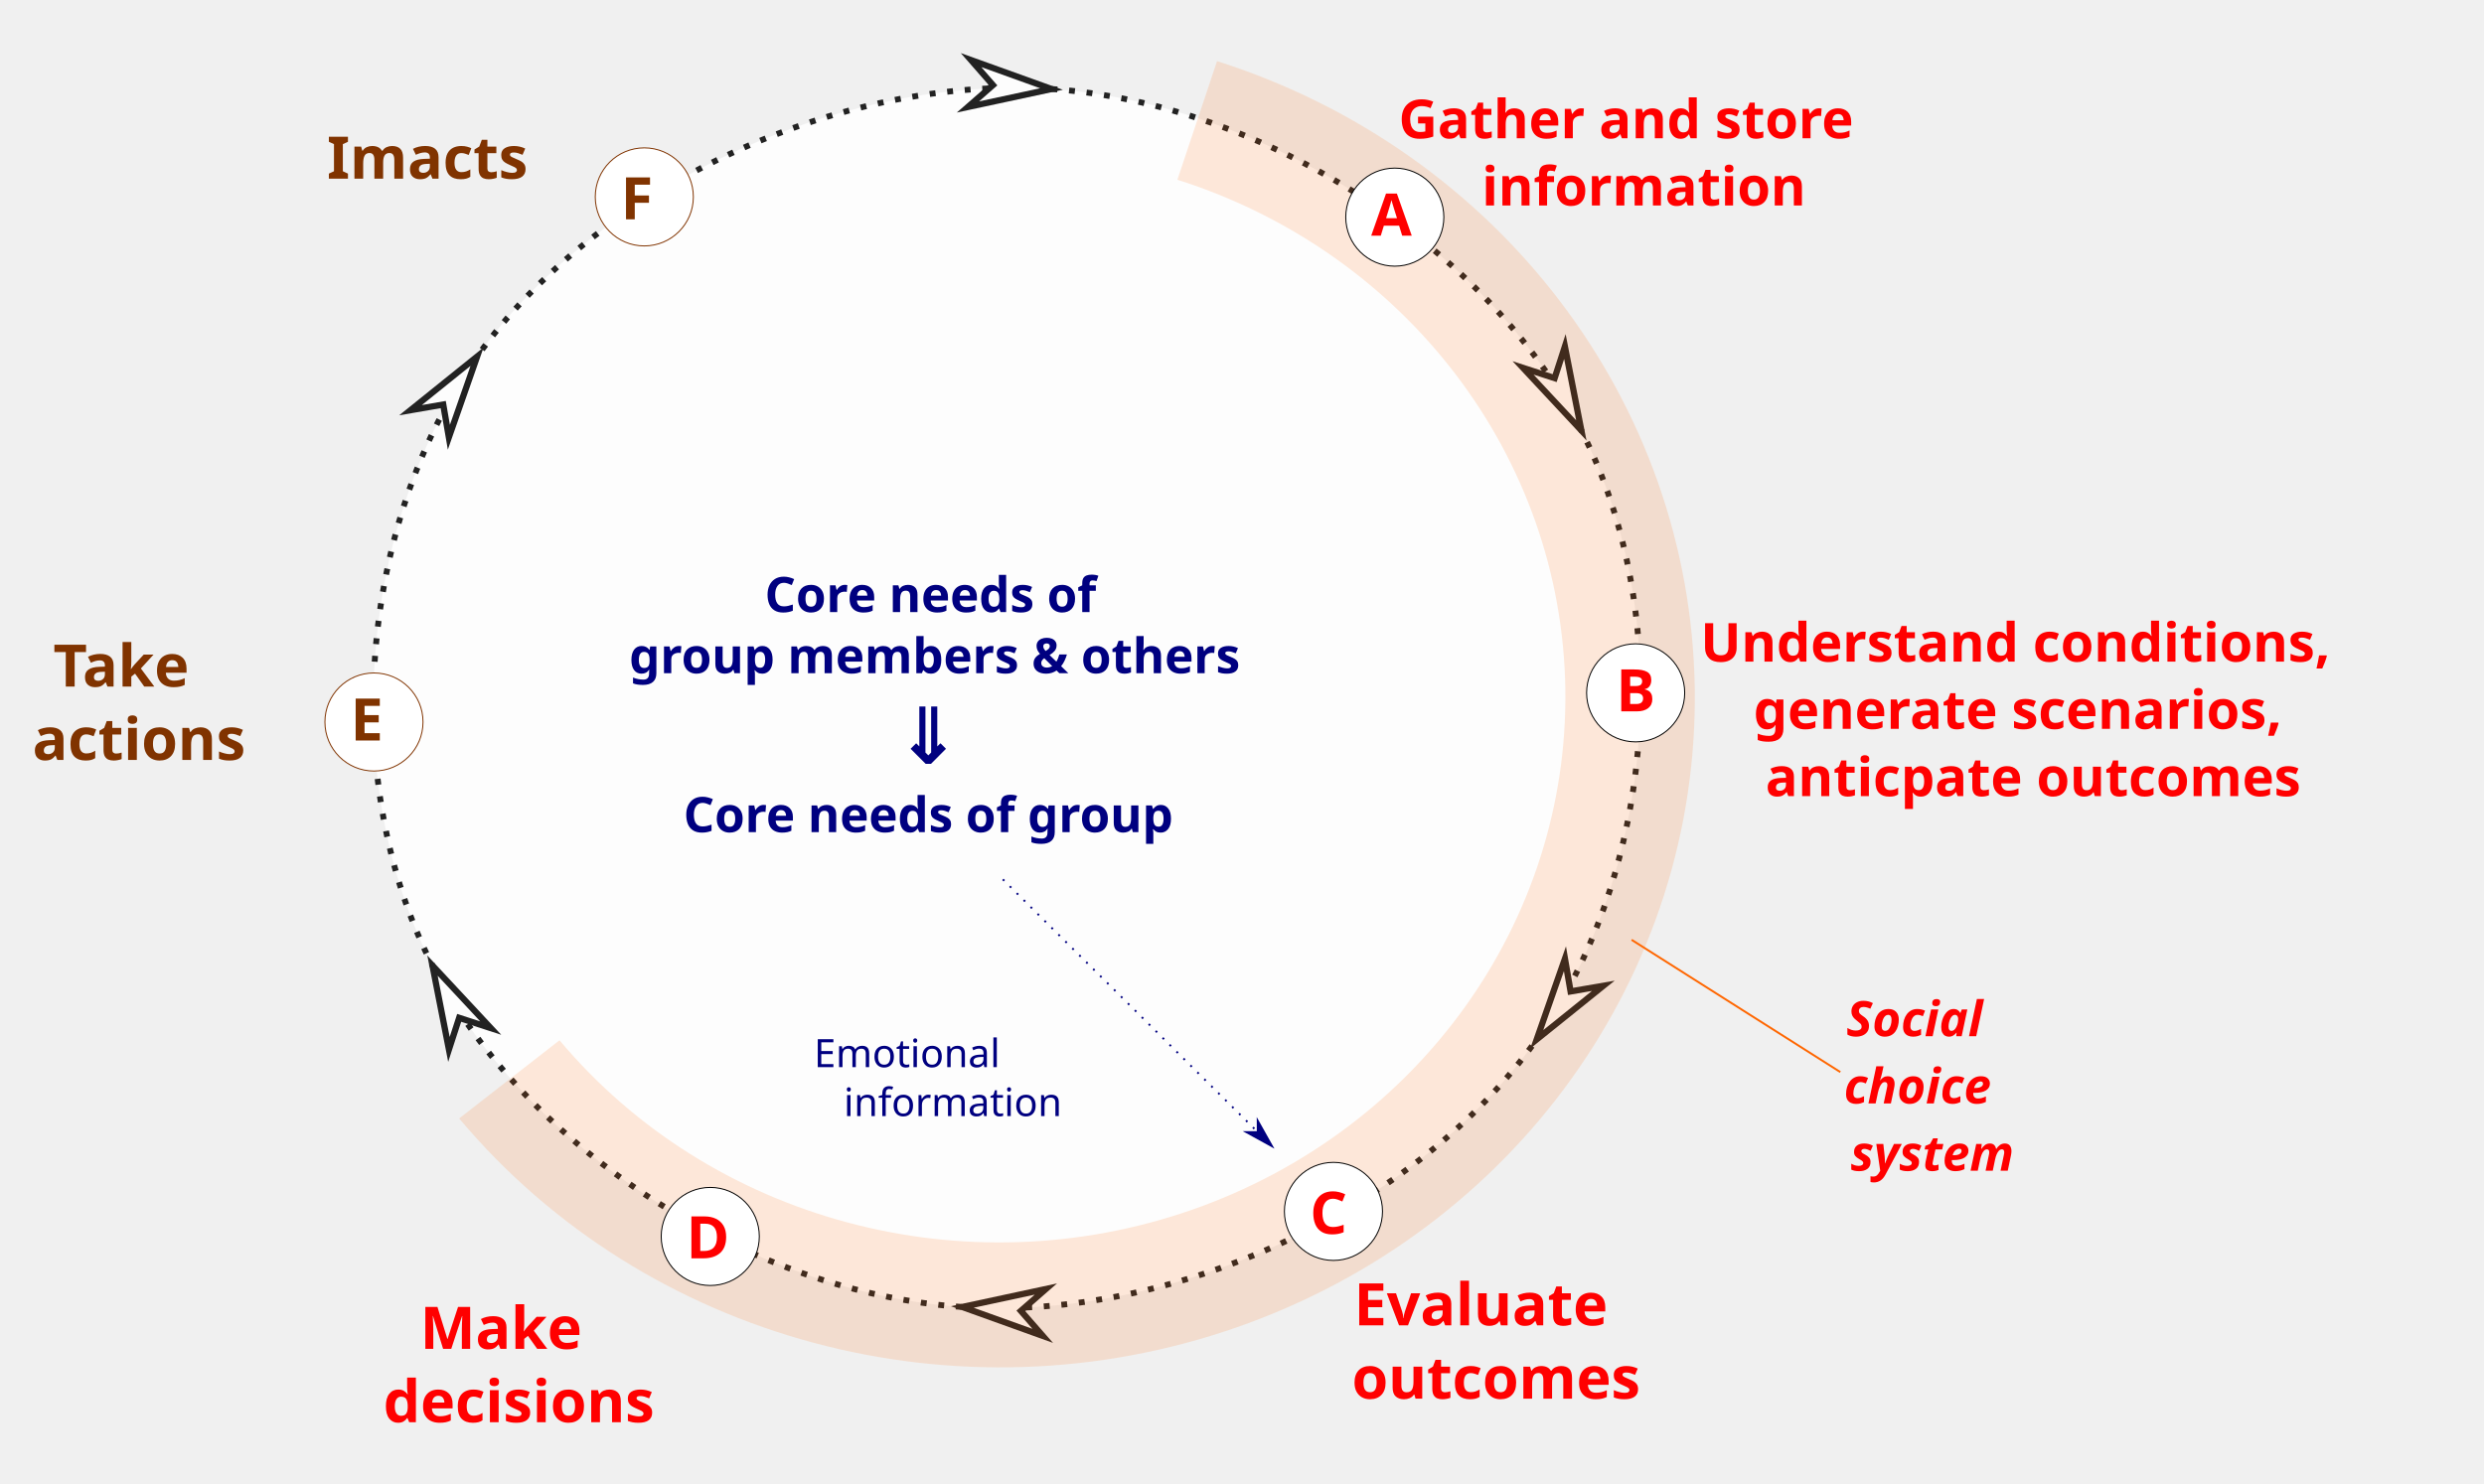
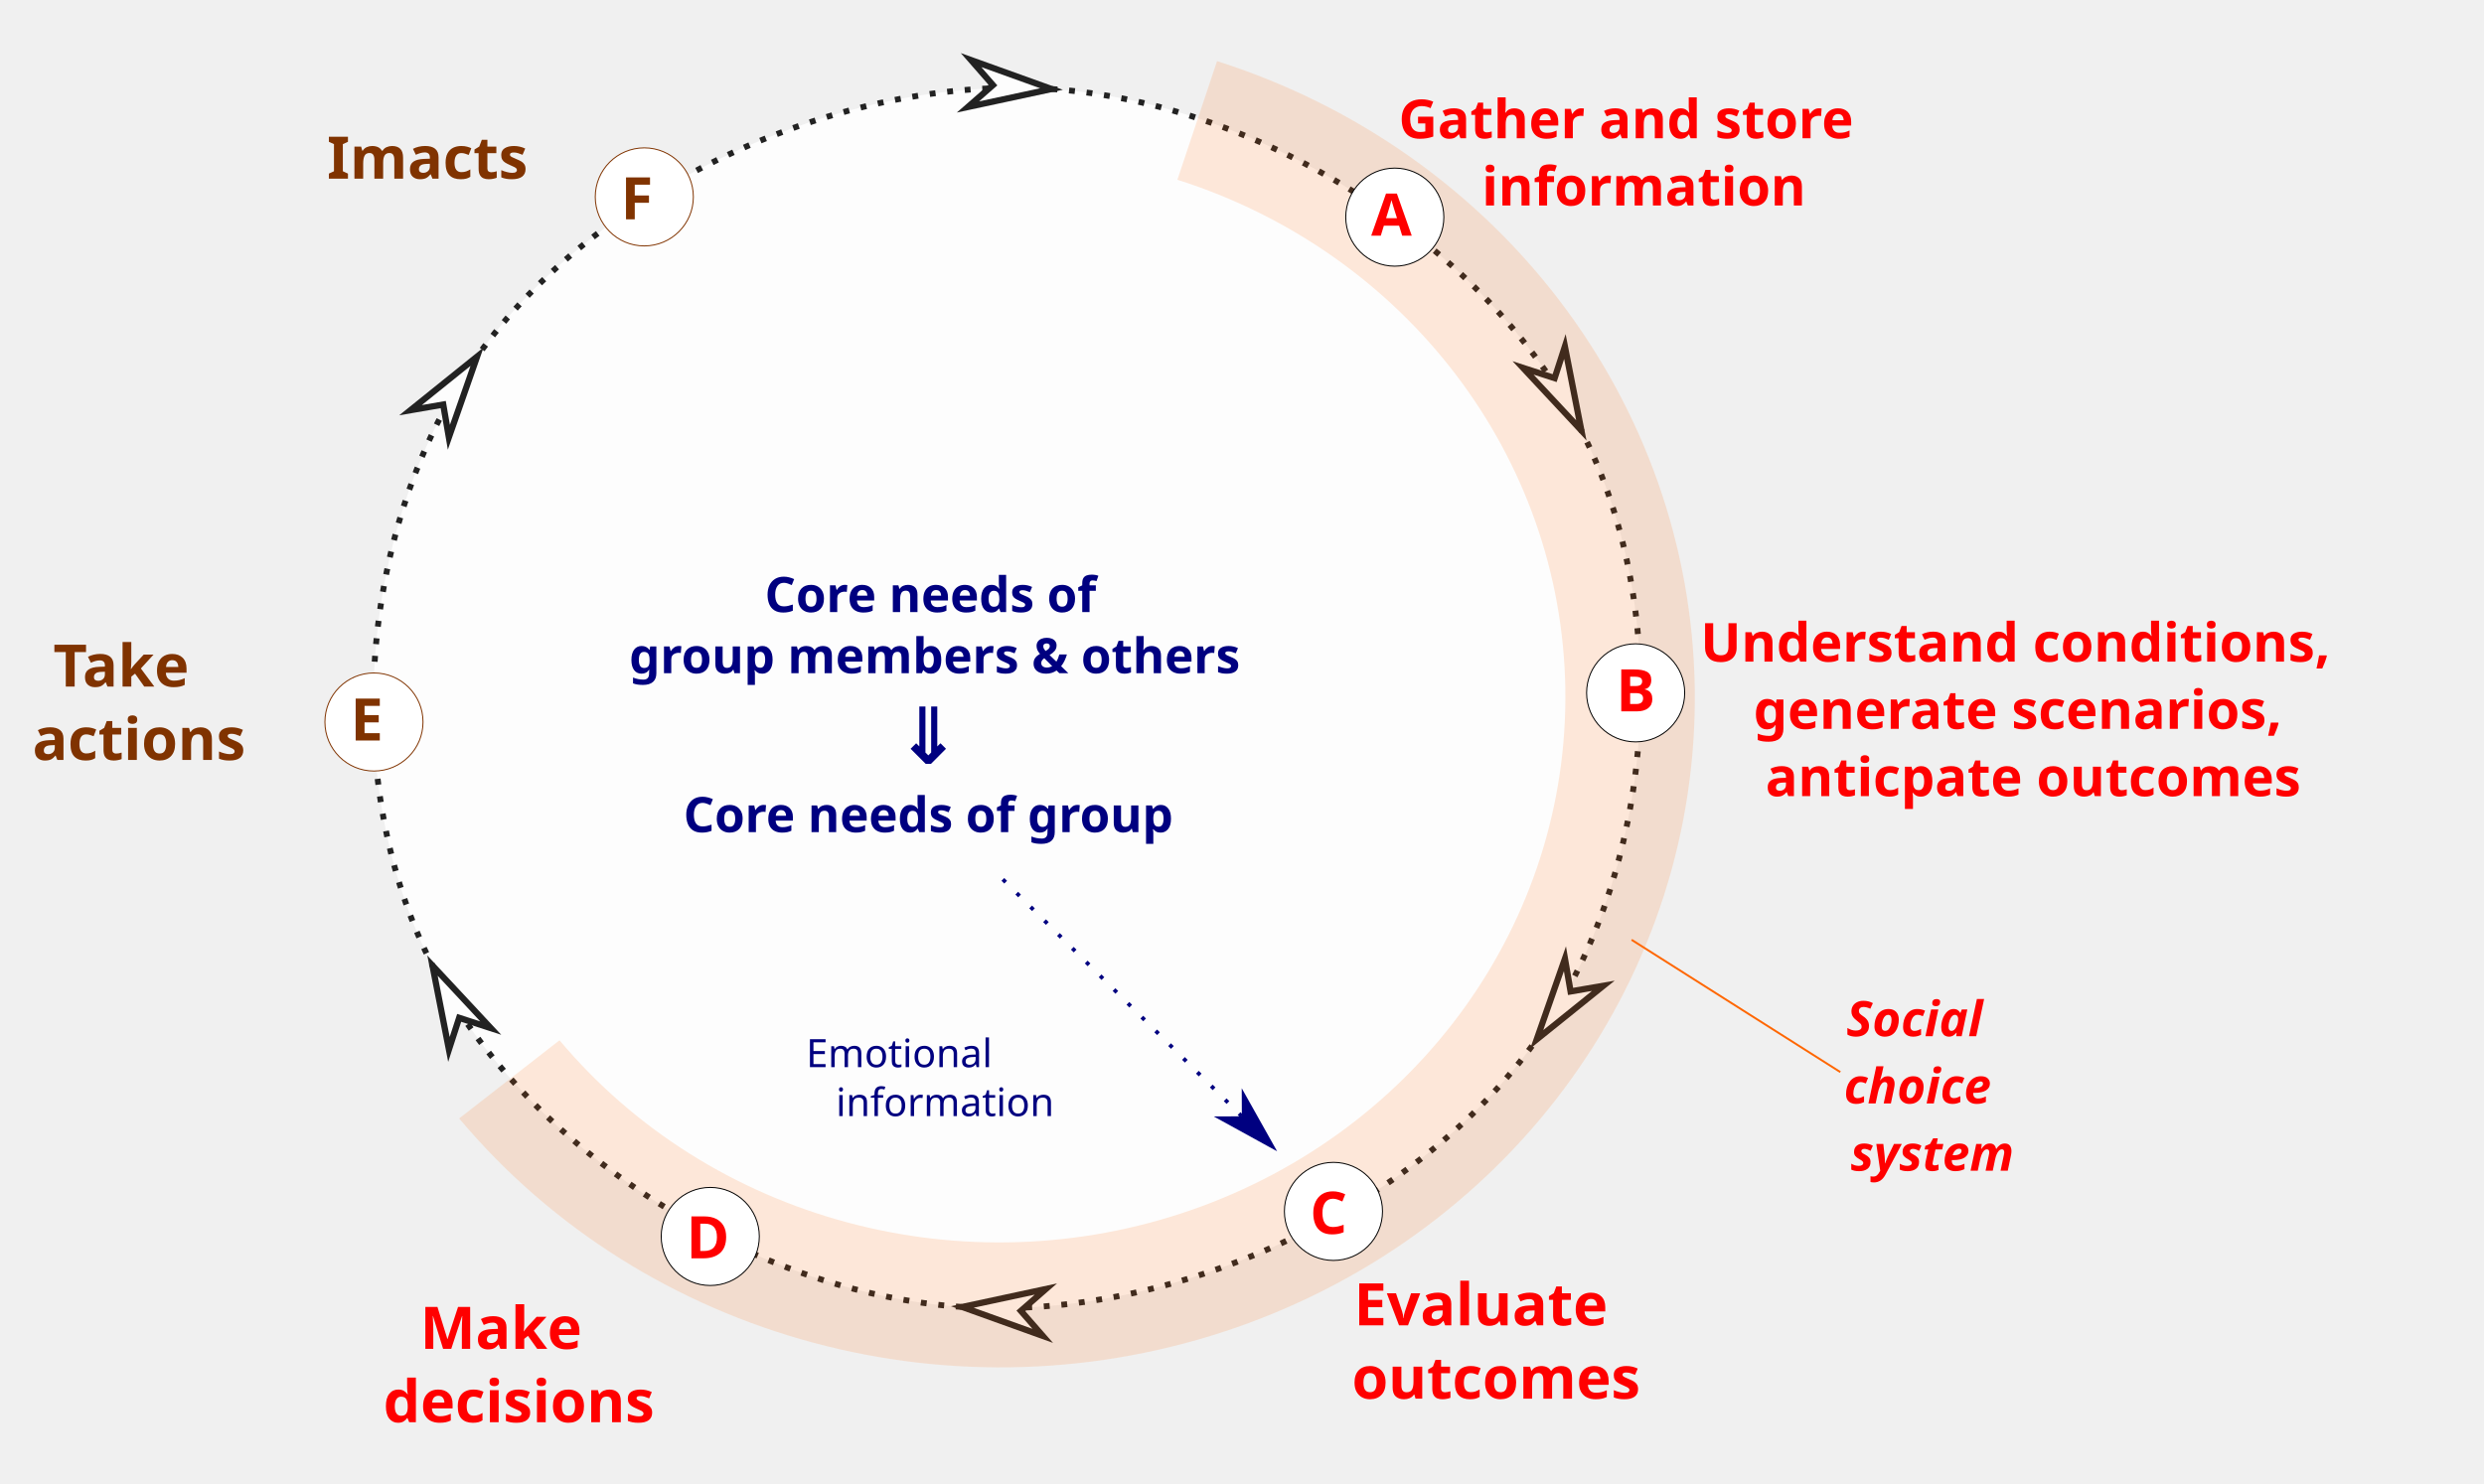
<svg xmlns="http://www.w3.org/2000/svg" width="358.262mm" height="214.015mm" viewBox="0 0 1269.433 758.32" id="svg2" version="1.1">
  <defs id="defs4">
    <marker style="overflow:visible" id="marker9008" refX="0" refY="0" orient="auto">
      <path transform="matrix(-0.8,0,0,-0.8,-10,0)" style="fill:#000080;fill-opacity:1;fill-rule:evenodd;stroke:#000080;stroke-width:1pt;stroke-opacity:1" d="M 0,0 5,-5 -12.5,0 5,5 0,0 Z" id="path9010" />
    </marker>
    <marker orient="auto" refY="0" refX="0" id="marker7400" style="overflow:visible">
      <path id="path7402" d="M 0,0 5,-5 -12.5,0 5,5 0,0 Z" style="fill:#ffffff;fill-opacity:1;fill-rule:evenodd;stroke:#000000;stroke-width:1pt;stroke-opacity:1" transform="matrix(-0.8,0,0,-0.8,-10,0)" />
    </marker>
    <filter style="color-interpolation-filters:sRGB" id="filter9900">
      <feFlood flood-opacity="0.498" flood-color="rgb(0,0,0)" result="flood" id="feFlood9902" />
      <feComposite in="flood" in2="SourceGraphic" operator="out" result="composite1" id="feComposite9904" />
      <feGaussianBlur in="composite1" stdDeviation="15" result="blur" id="feGaussianBlur9906" />
      <feOffset dx="-45" dy="-45" result="offset" id="feOffset9908" />
      <feComposite in="offset" in2="SourceGraphic" operator="atop" result="composite2" id="feComposite9910" />
    </filter>
  </defs>
  <g id="layer1" transform="translate(47.51989,77.1994)">
    <path style="color:#000000;clip-rule:nonzero;display:inline;overflow:visible;visibility:visible;opacity:0.859;isolation:auto;mix-blend-mode:normal;color-interpolation:sRGB;color-interpolation-filters:linearRGB;solid-color:#000000;solid-opacity:1;fill:#ffffff;fill-opacity:1;fill-rule:nonzero;stroke:#000000;stroke-width:3;stroke-miterlimit:4;stroke-dasharray:3, 6;stroke-dashoffset:0;stroke-opacity:1;marker-mid:url(#marker7400);color-rendering:auto;image-rendering:auto;shape-rendering:auto;text-rendering:auto;enable-background:accumulate" d="m 489.847,-31.697 c 108.603,7.26 223.041,81.018 270.762,174.515 47.722,93.496 38.088,225.07 -22.794,311.307 C 676.935,540.362 552.864,598.177 444.26,590.917 335.657,583.658 221.22,509.899 173.498,416.403 125.776,322.906 135.41,191.332 196.291,105.095 257.173,18.859 381.244,-38.957 489.847,-31.697 Z" id="path7385" />
    <path style="color:#000000;clip-rule:nonzero;display:inline;overflow:visible;visibility:visible;opacity:0.141;isolation:auto;mix-blend-mode:normal;color-interpolation:sRGB;color-interpolation-filters:linearRGB;solid-color:#000000;solid-opacity:1;fill:none;fill-opacity:1;fill-rule:nonzero;stroke:#ff6600;stroke-width:65.021;stroke-miterlimit:4;stroke-dasharray:none;stroke-dashoffset:0;stroke-opacity:1;color-rendering:auto;image-rendering:auto;shape-rendering:auto;text-rendering:auto;enable-background:accumulate" id="path7313" d="M 443.277,333.985 A 317.679,315.201 0 0 1 426.647,699.353 317.679,315.201 0 0 1 73.193,803.163 317.679,315.201 0 0 1 -141.2,505.648" transform="matrix(0.7898106,-0.6133508,0.6413556,0.7672438,0,0)" />
    <g id="g8948" transform="translate(-18.44206,6.397503)" style="fill:#000080">
      <text id="text4138" y="229.278" x="486.273" style="font-style:normal;font-weight:normal;font-size:35px;line-height:125%;font-family:sans-serif;text-align:center;letter-spacing:0px;word-spacing:0px;text-anchor:middle;fill:#000080;fill-opacity:1;stroke:none;stroke-width:1px;stroke-linecap:butt;stroke-linejoin:miter;stroke-opacity:1" xml:space="preserve">
        <tspan id="tspan5910" style="font-weight:bold;font-size:25px;fill:#000080" y="229.278" x="490.619">Core needs of </tspan>
        <tspan id="tspan8942" style="font-weight:bold;font-size:25px;fill:#000080" y="260.528" x="486.273"> group members &amp; others</tspan>
        <tspan style="font-weight:bold;font-size:40px;fill:#000080" y="306.729" x="486.273" id="tspan8975">⇓</tspan>
        <tspan id="tspan8946" style="font-weight:bold;font-size:25px;fill:#000080" y="341.778" x="486.273">Core needs of group</tspan>
        <tspan style="font-weight:bold;font-size:27.5px;fill:#000080" id="tspan4142" y="373.028" x="486.273" />
      </text>
    </g>
    <text id="text4243" y="158.362" x="448" style="font-style:normal;font-weight:normal;font-size:35px;line-height:125%;font-family:sans-serif;letter-spacing:0px;word-spacing:0px;fill:#000000;fill-opacity:1;stroke:none;stroke-width:1px;stroke-linecap:butt;stroke-linejoin:miter;stroke-opacity:1" xml:space="preserve">
      <tspan y="158.362" x="448" id="tspan4245" />
    </text>
    <flowRoot style="font-style:normal;font-weight:normal;font-size:25px;line-height:125%;font-family:sans-serif;letter-spacing:0px;word-spacing:0px;fill:#000000;fill-opacity:1;stroke:none;stroke-width:1px;stroke-linecap:butt;stroke-linejoin:miter;stroke-opacity:1" id="flowRoot4324" xml:space="preserve" transform="translate(-2,2)">
      <flowRegion id="flowRegion4326">
        <rect y="716.362" x="66" height="52" width="144" id="rect4328" />
      </flowRegion>
      <flowPara id="flowPara4330" />
    </flowRoot>
    <text id="text4247-9" y="564.683" x="876.506" style="font-style:normal;font-weight:normal;font-size:25px;line-height:125%;font-family:sans-serif;letter-spacing:0px;word-spacing:0px;fill:#808000;fill-opacity:1;stroke:none;stroke-width:1px;stroke-linecap:butt;stroke-linejoin:miter;stroke-opacity:1" xml:space="preserve">
      <tspan y="564.683" x="876.506" style="font-size:17.5px;fill:#808000" id="tspan4490" />
    </text>
    <text id="text4247-1" y="512.205" x="882.117" style="font-style:normal;font-weight:normal;font-size:25px;line-height:125%;font-family:sans-serif;letter-spacing:0px;word-spacing:0px;fill:#808000;fill-opacity:1;stroke:none;stroke-width:1px;stroke-linecap:butt;stroke-linejoin:miter;stroke-opacity:1" xml:space="preserve">
      <tspan y="512.205" x="882.117" id="tspan4249-5" style="font-weight:bold;font-size:17.5px;fill:#808000" />
    </text>
    <text id="text4247-9-6" y="244.895" x="440.49" style="font-style:normal;font-weight:normal;font-size:25px;line-height:125%;font-family:sans-serif;letter-spacing:0px;word-spacing:0px;fill:#808000;fill-opacity:1;stroke:none;stroke-width:1px;stroke-linecap:butt;stroke-linejoin:miter;stroke-opacity:1" xml:space="preserve">
      <tspan y="244.895" x="440.49" style="font-size:17.5px;fill:#808000" id="tspan4490-0" />
    </text>
    <text xml:space="preserve" style="font-style:normal;font-weight:normal;font-size:25px;line-height:125%;font-family:sans-serif;letter-spacing:0px;word-spacing:0px;fill:#808000;fill-opacity:1;stroke:none;stroke-width:1px;stroke-linecap:butt;stroke-linejoin:miter;stroke-opacity:1" x="847.64" y="490.389" id="text4597">
      <tspan x="847.64" y="490.389" style="font-size:17.5px;fill:#808000" id="tspan4605" />
    </text>
    <text xml:space="preserve" style="font-style:normal;font-weight:normal;font-size:35px;line-height:125%;font-family:sans-serif;text-align:center;letter-spacing:0px;word-spacing:0px;text-anchor:middle;opacity:1;fill:#ff0000;fill-opacity:1;stroke:none;stroke-width:0.5;stroke-linecap:butt;stroke-linejoin:miter;stroke-miterlimit:4;stroke-dasharray:none;stroke-opacity:1;" x="962.738" y="452.503" id="text4138-1-6">
      <tspan x="962.738" y="452.503" id="tspan4142-7-0" style="font-weight:bold;font-size:25px;fill:#ff0000;stroke:none;stroke-width:0.5;stroke-miterlimit:4;stroke-dasharray:none;-inkscape-font-specification:'sans-serif Bold Italic';font-family:sans-serif;font-style:italic;font-stretch:normal;font-variant:normal">Social</tspan>
      <tspan x="967.518" y="486.878" style="font-weight:bold;font-size:25px;fill:#ff0000;stroke:none;stroke-width:0.5;stroke-miterlimit:4;stroke-dasharray:none;-inkscape-font-specification:'sans-serif Bold Italic';font-family:sans-serif;font-style:italic;font-stretch:normal;font-variant:normal" id="tspan4492-6">choice </tspan>
      <tspan x="962.738" y="521.253" style="font-weight:bold;font-size:25px;fill:#ff0000;stroke:none;stroke-width:0.5;stroke-miterlimit:4;stroke-dasharray:none;-inkscape-font-specification:'sans-serif Bold Italic';font-family:sans-serif;font-style:italic;font-stretch:normal;font-variant:normal" id="tspan9182">system</tspan>
    </text>
    <text xml:space="preserve" style="font-style:normal;font-weight:normal;font-size:35px;line-height:125%;font-family:sans-serif;text-align:center;letter-spacing:0px;word-spacing:0px;text-anchor:middle;fill:#ff0000;fill-opacity:1;stroke:none;stroke-width:0.3;stroke-linecap:butt;stroke-linejoin:miter;stroke-miterlimit:4;stroke-dasharray:none;stroke-opacity:1" x="739.802" y="600.29" id="text4138-1-6-2">
      <tspan x="745.017" y="600.29" style="font-weight:bold;font-size:30px;fill:#ff0000;stroke:none;stroke-width:0.3;stroke-miterlimit:4;stroke-dasharray:none" id="tspan3404">Evaluate </tspan>
      <tspan x="739.802" y="637.79" style="font-weight:bold;font-size:30px;fill:#ff0000;stroke:none;stroke-width:0.3;stroke-miterlimit:4;stroke-dasharray:none" id="tspan7163">outcomes</tspan>
    </text>
    <text xml:space="preserve" style="font-style:normal;font-weight:normal;font-size:35px;line-height:125%;font-family:sans-serif;text-align:center;letter-spacing:0px;word-spacing:0px;text-anchor:middle;fill:#803300;fill-opacity:1;stroke:none;stroke-width:0.3;stroke-linecap:butt;stroke-linejoin:miter;stroke-miterlimit:4;stroke-dasharray:none;stroke-opacity:1;" x="46.239" y="273.785" id="text4138-1-6-2-6">
      <tspan x="46.239" y="273.785" style="font-weight:bold;font-size:30px;fill:#803300;stroke:none;stroke-width:0.3;stroke-miterlimit:4;stroke-dasharray:none;" id="tspan24217">Take</tspan>
      <tspan x="46.239" y="311.285" style="font-weight:bold;font-size:30px;fill:#803300;stroke:none;stroke-width:0.3;stroke-miterlimit:4;stroke-dasharray:none;" id="tspan8888">actions</tspan>
    </text>
    <text xml:space="preserve" style="font-style:normal;font-weight:normal;font-size:35px;line-height:125%;font-family:sans-serif;text-align:center;letter-spacing:0px;word-spacing:0px;text-anchor:middle;fill:#803300;fill-opacity:1;stroke:none;stroke-width:0.3;stroke-linecap:butt;stroke-linejoin:miter;stroke-miterlimit:4;stroke-dasharray:none;stroke-opacity:1" x="193.645" y="14.126" id="text4138-1-6-2-6-9">
      <tspan x="193.645" y="14.126" style="font-weight:bold;font-size:30px;fill:#803300;stroke:none;stroke-width:0.3;stroke-miterlimit:4;stroke-dasharray:none" id="tspan8926">Imacts</tspan>
    </text>
    <text xml:space="preserve" style="font-style:normal;font-weight:normal;font-size:35px;line-height:125%;font-family:sans-serif;text-align:center;letter-spacing:0px;word-spacing:0px;text-anchor:middle;fill:#ff0000;fill-opacity:1;stroke:none;stroke-width:0.3;stroke-linecap:butt;stroke-linejoin:miter;stroke-miterlimit:4;stroke-dasharray:none;stroke-opacity:1;" x="1014.249" y="260.998" id="text4138-1-6-2-6-8">
      <tspan x="1014.249" y="260.998" style="font-weight:bold;font-size:27.5px;text-align:center;text-anchor:middle;fill:#ff0000;stroke:none;stroke-width:0.3;stroke-miterlimit:4;stroke-dasharray:none;" id="tspan21022">Understand conditions,</tspan>
      <tspan x="1019.029" y="295.373" style="font-weight:bold;font-size:27.5px;text-align:center;text-anchor:middle;fill:#ff0000;stroke:none;stroke-width:0.3;stroke-miterlimit:4;stroke-dasharray:none;" id="tspan24793">generate scenarios, </tspan>
      <tspan x="1014.249" y="329.748" style="font-weight:bold;font-size:27.5px;text-align:center;text-anchor:middle;fill:#ff0000;stroke:none;stroke-width:0.3;stroke-miterlimit:4;stroke-dasharray:none;" id="tspan4304">anticpate outcomes</tspan>
    </text>
-     <text xml:space="preserve" style="font-style:normal;font-weight:normal;font-size:90px;line-height:125%;font-family:sans-serif;text-align:center;letter-spacing:0px;word-spacing:0px;text-anchor:middle;fill:#000080;fill-opacity:1" x="497.932" y="468.328" id="text4312">
-       <tspan id="tspan4314" x="497.932" y="468.328" style="font-size:20px;text-align:center;text-anchor:middle;fill:#000080">Emotional</tspan>
-       <tspan x="497.932" y="493.328" id="tspan4316" style="font-size:20px;text-align:center;text-anchor:middle;fill:#000080">information</tspan>
+     <text xml:space="preserve" style="font-style:normal;font-weight:normal;font-size:90px;line-height:125%;font-family:sans-serif;text-align:center;letter-spacing:0px;word-spacing:0px;text-anchor:middle;fill:#000080;fill-opacity:1" x="493.932" y="468.328" id="text4312">
+       <tspan id="tspan4314" x="493.932" y="468.328" style="font-size:20px;text-align:center;text-anchor:middle;fill:#000080">Emotional</tspan>
+       <tspan x="493.932" y="493.328" id="tspan4316" style="font-size:20px;text-align:center;text-anchor:middle;fill:#000080">information</tspan>
    </text>
    <path style="fill:none;fill-rule:evenodd;stroke:#ff6600;stroke-width:1px;stroke-linecap:butt;stroke-linejoin:miter;stroke-opacity:1" d="m 786.3,403.223 106.662,67.616" id="path7339" />
    <text xml:space="preserve" style="font-style:normal;font-weight:normal;font-size:35px;line-height:125%;font-family:sans-serif;text-align:center;letter-spacing:0px;word-spacing:0px;text-anchor:middle;fill:#ff0000;fill-opacity:1;stroke:none;stroke-width:0.3;stroke-linecap:butt;stroke-linejoin:miter;stroke-miterlimit:4;stroke-dasharray:none;stroke-opacity:1;" x="240.376" y="612.317" id="text4138-1-6-2-67">
      <tspan x="240.376" y="612.317" style="font-weight:bold;font-size:30px;fill:#ff0000;stroke:none;stroke-width:0.3;stroke-miterlimit:4;stroke-dasharray:none;" id="tspan7163-5">Make</tspan>
      <tspan x="240.376" y="649.817" style="font-weight:bold;font-size:30px;fill:#ff0000;stroke:none;stroke-width:0.3;stroke-miterlimit:4;stroke-dasharray:none;" id="tspan8886">decisions</tspan>
    </text>
-     <path style="fill:none;fill-rule:evenodd;stroke:#000080;stroke-width:1;stroke-linecap:butt;stroke-linejoin:miter;stroke-miterlimit:4;stroke-dasharray:1, 4;stroke-dashoffset:0;stroke-opacity:1;marker-end:url(#marker9008)" d="M 464.986,372.341 602.397,508.609" id="path7339-7" />
+     <path style="fill:none;fill-rule:evenodd;stroke:#000080;stroke-width:2;stroke-linecap:butt;stroke-linejoin:miter;stroke-miterlimit:4;stroke-dasharray:2,8;stroke-dashoffset:0;stroke-opacity:1;marker-end:url(#marker9008)" d="M 464.986,372.341 602.397,508.609" id="path7339-7" />
    <rect style="color:#000000;clip-rule:nonzero;display:inline;overflow:visible;visibility:visible;opacity:0.361;isolation:auto;mix-blend-mode:normal;color-interpolation:sRGB;color-interpolation-filters:linearRGB;solid-color:#000000;solid-opacity:1;fill:none;fill-opacity:1;fill-rule:nonzero;stroke:#ffffff;stroke-width:0.001;stroke-miterlimit:4;stroke-dasharray:0.001, 0.001;stroke-dashoffset:0;stroke-opacity:1;color-rendering:auto;image-rendering:auto;shape-rendering:auto;text-rendering:auto;enable-background:accumulate" id="rect9304" width="1269.103" height="757.99" x="-47.355" y="-77.035" />
    <text xml:space="preserve" style="font-style:normal;font-weight:normal;font-size:35px;line-height:125%;font-family:sans-serif;text-align:center;letter-spacing:0px;word-spacing:0px;text-anchor:middle;fill:#ff0000;fill-opacity:1;stroke:none;stroke-width:0.3;stroke-linecap:butt;stroke-linejoin:miter;stroke-miterlimit:4;stroke-dasharray:none;stroke-opacity:1" x="815.317" y="-6.533" id="text4138-1-6-2-17">
      <tspan x="815.317" y="-6.533" style="font-weight:bold;font-size:27.5px;fill:#ff0000;stroke:none;stroke-width:0.3;stroke-miterlimit:4;stroke-dasharray:none" id="tspan3404-8">Gather and store</tspan>
      <tspan x="815.317" y="27.842" style="font-weight:bold;font-size:27.5px;fill:#ff0000;stroke:none;stroke-width:0.3;stroke-miterlimit:4;stroke-dasharray:none" id="tspan7163-9">information</tspan>
    </text>
    <circle style="color:#000000;clip-rule:nonzero;display:inline;overflow:visible;visibility:visible;opacity:1;isolation:auto;mix-blend-mode:normal;color-interpolation:sRGB;color-interpolation-filters:linearRGB;solid-color:#000000;solid-opacity:1;fill:#ffffff;fill-opacity:1;fill-rule:nonzero;stroke:#000000;stroke-width:0.5;stroke-linecap:butt;stroke-linejoin:miter;stroke-miterlimit:4;stroke-dasharray:none;stroke-dashoffset:0;stroke-opacity:1;color-rendering:auto;image-rendering:auto;shape-rendering:auto;text-rendering:auto;enable-background:accumulate" id="path11083" cx="665.286" cy="33.799" r="25.065" />
    <text xml:space="preserve" style="font-style:normal;font-weight:normal;font-size:30px;line-height:125%;font-family:sans-serif;letter-spacing:0px;word-spacing:0px;fill:#000000;fill-opacity:1;stroke:none;stroke-width:1px;stroke-linecap:butt;stroke-linejoin:miter;stroke-opacity:1" x="653.237" y="43.263" id="text11085">
      <tspan id="tspan11087" x="653.237" y="43.263" style="font-style:normal;font-variant:normal;font-weight:bold;font-stretch:normal;font-family:sans-serif;-inkscape-font-specification:'sans-serif Bold';letter-spacing:0px;fill:#ff0000">A</tspan>
    </text>
    <ellipse style="color:#000000;clip-rule:nonzero;display:inline;overflow:visible;visibility:visible;opacity:1;isolation:auto;mix-blend-mode:normal;color-interpolation:sRGB;color-interpolation-filters:linearRGB;solid-color:#000000;solid-opacity:1;fill:#ffffff;fill-opacity:1;fill-rule:nonzero;stroke:#000000;stroke-width:0.5;stroke-linecap:butt;stroke-linejoin:miter;stroke-miterlimit:4;stroke-dasharray:none;stroke-dashoffset:0;stroke-opacity:1;color-rendering:auto;image-rendering:auto;shape-rendering:auto;text-rendering:auto;enable-background:accumulate" id="path11083-1" cx="788.37" cy="276.979" rx="25.065" ry="25.065" />
    <text xml:space="preserve" style="font-style:normal;font-weight:normal;font-size:30px;line-height:125%;font-family:sans-serif;letter-spacing:0px;word-spacing:0px;fill:#000000;fill-opacity:1;stroke:none;stroke-width:1px;stroke-linecap:butt;stroke-linejoin:miter;stroke-opacity:1" x="778.321" y="286.443" id="text11085-5">
      <tspan id="tspan11087-4" x="778.321" y="286.443" style="font-style:normal;font-variant:normal;font-weight:bold;font-stretch:normal;font-family:sans-serif;-inkscape-font-specification:'sans-serif Bold';letter-spacing:0px;fill:#ff0000">B</tspan>
    </text>
    <ellipse style="color:#000000;clip-rule:nonzero;display:inline;overflow:visible;visibility:visible;opacity:1;isolation:auto;mix-blend-mode:normal;color-interpolation:sRGB;color-interpolation-filters:linearRGB;solid-color:#000000;solid-opacity:1;fill:#ffffff;fill-opacity:1;fill-rule:nonzero;stroke:#000000;stroke-width:0.5;stroke-linecap:butt;stroke-linejoin:miter;stroke-miterlimit:4;stroke-dasharray:none;stroke-dashoffset:0;stroke-opacity:1;color-rendering:auto;image-rendering:auto;shape-rendering:auto;text-rendering:auto;enable-background:accumulate" id="path11083-9" cx="633.934" cy="542.058" rx="25.065" ry="25.065" />
    <text xml:space="preserve" style="font-style:normal;font-weight:normal;font-size:30px;line-height:125%;font-family:sans-serif;letter-spacing:0px;word-spacing:0px;fill:#000000;fill-opacity:1;stroke:none;stroke-width:1px;stroke-linecap:butt;stroke-linejoin:miter;stroke-opacity:1" x="621.885" y="553.522" id="text11085-2">
      <tspan id="tspan11087-5" x="621.885" y="553.522" style="font-style:normal;font-variant:normal;font-weight:bold;font-stretch:normal;font-family:sans-serif;-inkscape-font-specification:'sans-serif Bold';letter-spacing:0px;fill:#ff0000">C</tspan>
    </text>
    <ellipse style="color:#000000;clip-rule:nonzero;display:inline;overflow:visible;visibility:visible;opacity:1;isolation:auto;mix-blend-mode:normal;color-interpolation:sRGB;color-interpolation-filters:linearRGB;solid-color:#000000;solid-opacity:1;fill:#ffffff;fill-opacity:1;fill-rule:nonzero;stroke:#000000;stroke-width:0.5;stroke-linecap:butt;stroke-linejoin:miter;stroke-miterlimit:4;stroke-dasharray:none;stroke-dashoffset:0;stroke-opacity:1;color-rendering:auto;image-rendering:auto;shape-rendering:auto;text-rendering:auto;enable-background:accumulate" id="path11083-7" cx="315.454" cy="554.869" rx="25.065" ry="25.065" />
    <text xml:space="preserve" style="font-style:normal;font-weight:normal;font-size:30px;line-height:125%;font-family:sans-serif;letter-spacing:0px;word-spacing:0px;fill:#000000;fill-opacity:1;stroke:none;stroke-width:1px;stroke-linecap:butt;stroke-linejoin:miter;stroke-opacity:1" x="303.12" y="566.048" id="text11085-4">
      <tspan id="tspan11087-9" x="303.12" y="566.048" style="font-style:normal;font-variant:normal;font-weight:bold;font-stretch:normal;font-family:sans-serif;-inkscape-font-specification:'sans-serif Bold';letter-spacing:0px;fill:#ff0000">D</tspan>
    </text>
    <ellipse style="color:#000000;clip-rule:nonzero;display:inline;overflow:visible;visibility:visible;opacity:1;isolation:auto;mix-blend-mode:normal;color-interpolation:sRGB;color-interpolation-filters:linearRGB;solid-color:#000000;solid-opacity:1;fill:#ffffff;fill-opacity:1;fill-rule:nonzero;stroke:#803300;stroke-width:0.5;stroke-linecap:butt;stroke-linejoin:miter;stroke-miterlimit:4;stroke-dasharray:none;stroke-dashoffset:0;stroke-opacity:1;color-rendering:auto;image-rendering:auto;shape-rendering:auto;text-rendering:auto;enable-background:accumulate" id="path11083-94" cx="143.593" cy="291.88" rx="25.065" ry="25.065" />
    <text xml:space="preserve" style="font-style:normal;font-weight:normal;font-size:30px;line-height:125%;font-family:sans-serif;letter-spacing:0px;word-spacing:0px;fill:#000000;fill-opacity:1;stroke:none;stroke-width:1px;stroke-linecap:butt;stroke-linejoin:miter;stroke-opacity:1" x="131.544" y="301.344" id="text11085-59">
      <tspan id="tspan11087-3" x="131.544" y="301.344" style="font-style:normal;font-variant:normal;font-weight:bold;font-stretch:normal;font-family:sans-serif;-inkscape-font-specification:'sans-serif Bold';letter-spacing:0px;fill:#803300">E</tspan>
    </text>
    <ellipse style="color:#000000;clip-rule:nonzero;display:inline;overflow:visible;visibility:visible;opacity:1;isolation:auto;mix-blend-mode:normal;color-interpolation:sRGB;color-interpolation-filters:linearRGB;solid-color:#000000;solid-opacity:1;fill:#ffffff;fill-opacity:1;fill-rule:nonzero;stroke:#803300;stroke-width:0.5;stroke-linecap:butt;stroke-linejoin:miter;stroke-miterlimit:4;stroke-dasharray:none;stroke-dashoffset:0;stroke-opacity:1;color-rendering:auto;image-rendering:auto;shape-rendering:auto;text-rendering:auto;enable-background:accumulate" id="path11083-94-8" cx="281.748" cy="23.45" rx="25.065" ry="25.065" />
    <text xml:space="preserve" style="font-style:normal;font-weight:normal;font-size:30px;line-height:125%;font-family:sans-serif;letter-spacing:0px;word-spacing:0px;fill:#000000;fill-opacity:1;stroke:none;stroke-width:1px;stroke-linecap:butt;stroke-linejoin:miter;stroke-opacity:1" x="269.699" y="34.914" id="text11085-59-1">
      <tspan id="tspan11087-3-9" x="269.699" y="34.914" style="font-style:normal;font-variant:normal;font-weight:bold;font-stretch:normal;font-family:sans-serif;-inkscape-font-specification:'sans-serif Bold';letter-spacing:0px;fill:#803300">F</tspan>
    </text>
  </g>
</svg>
